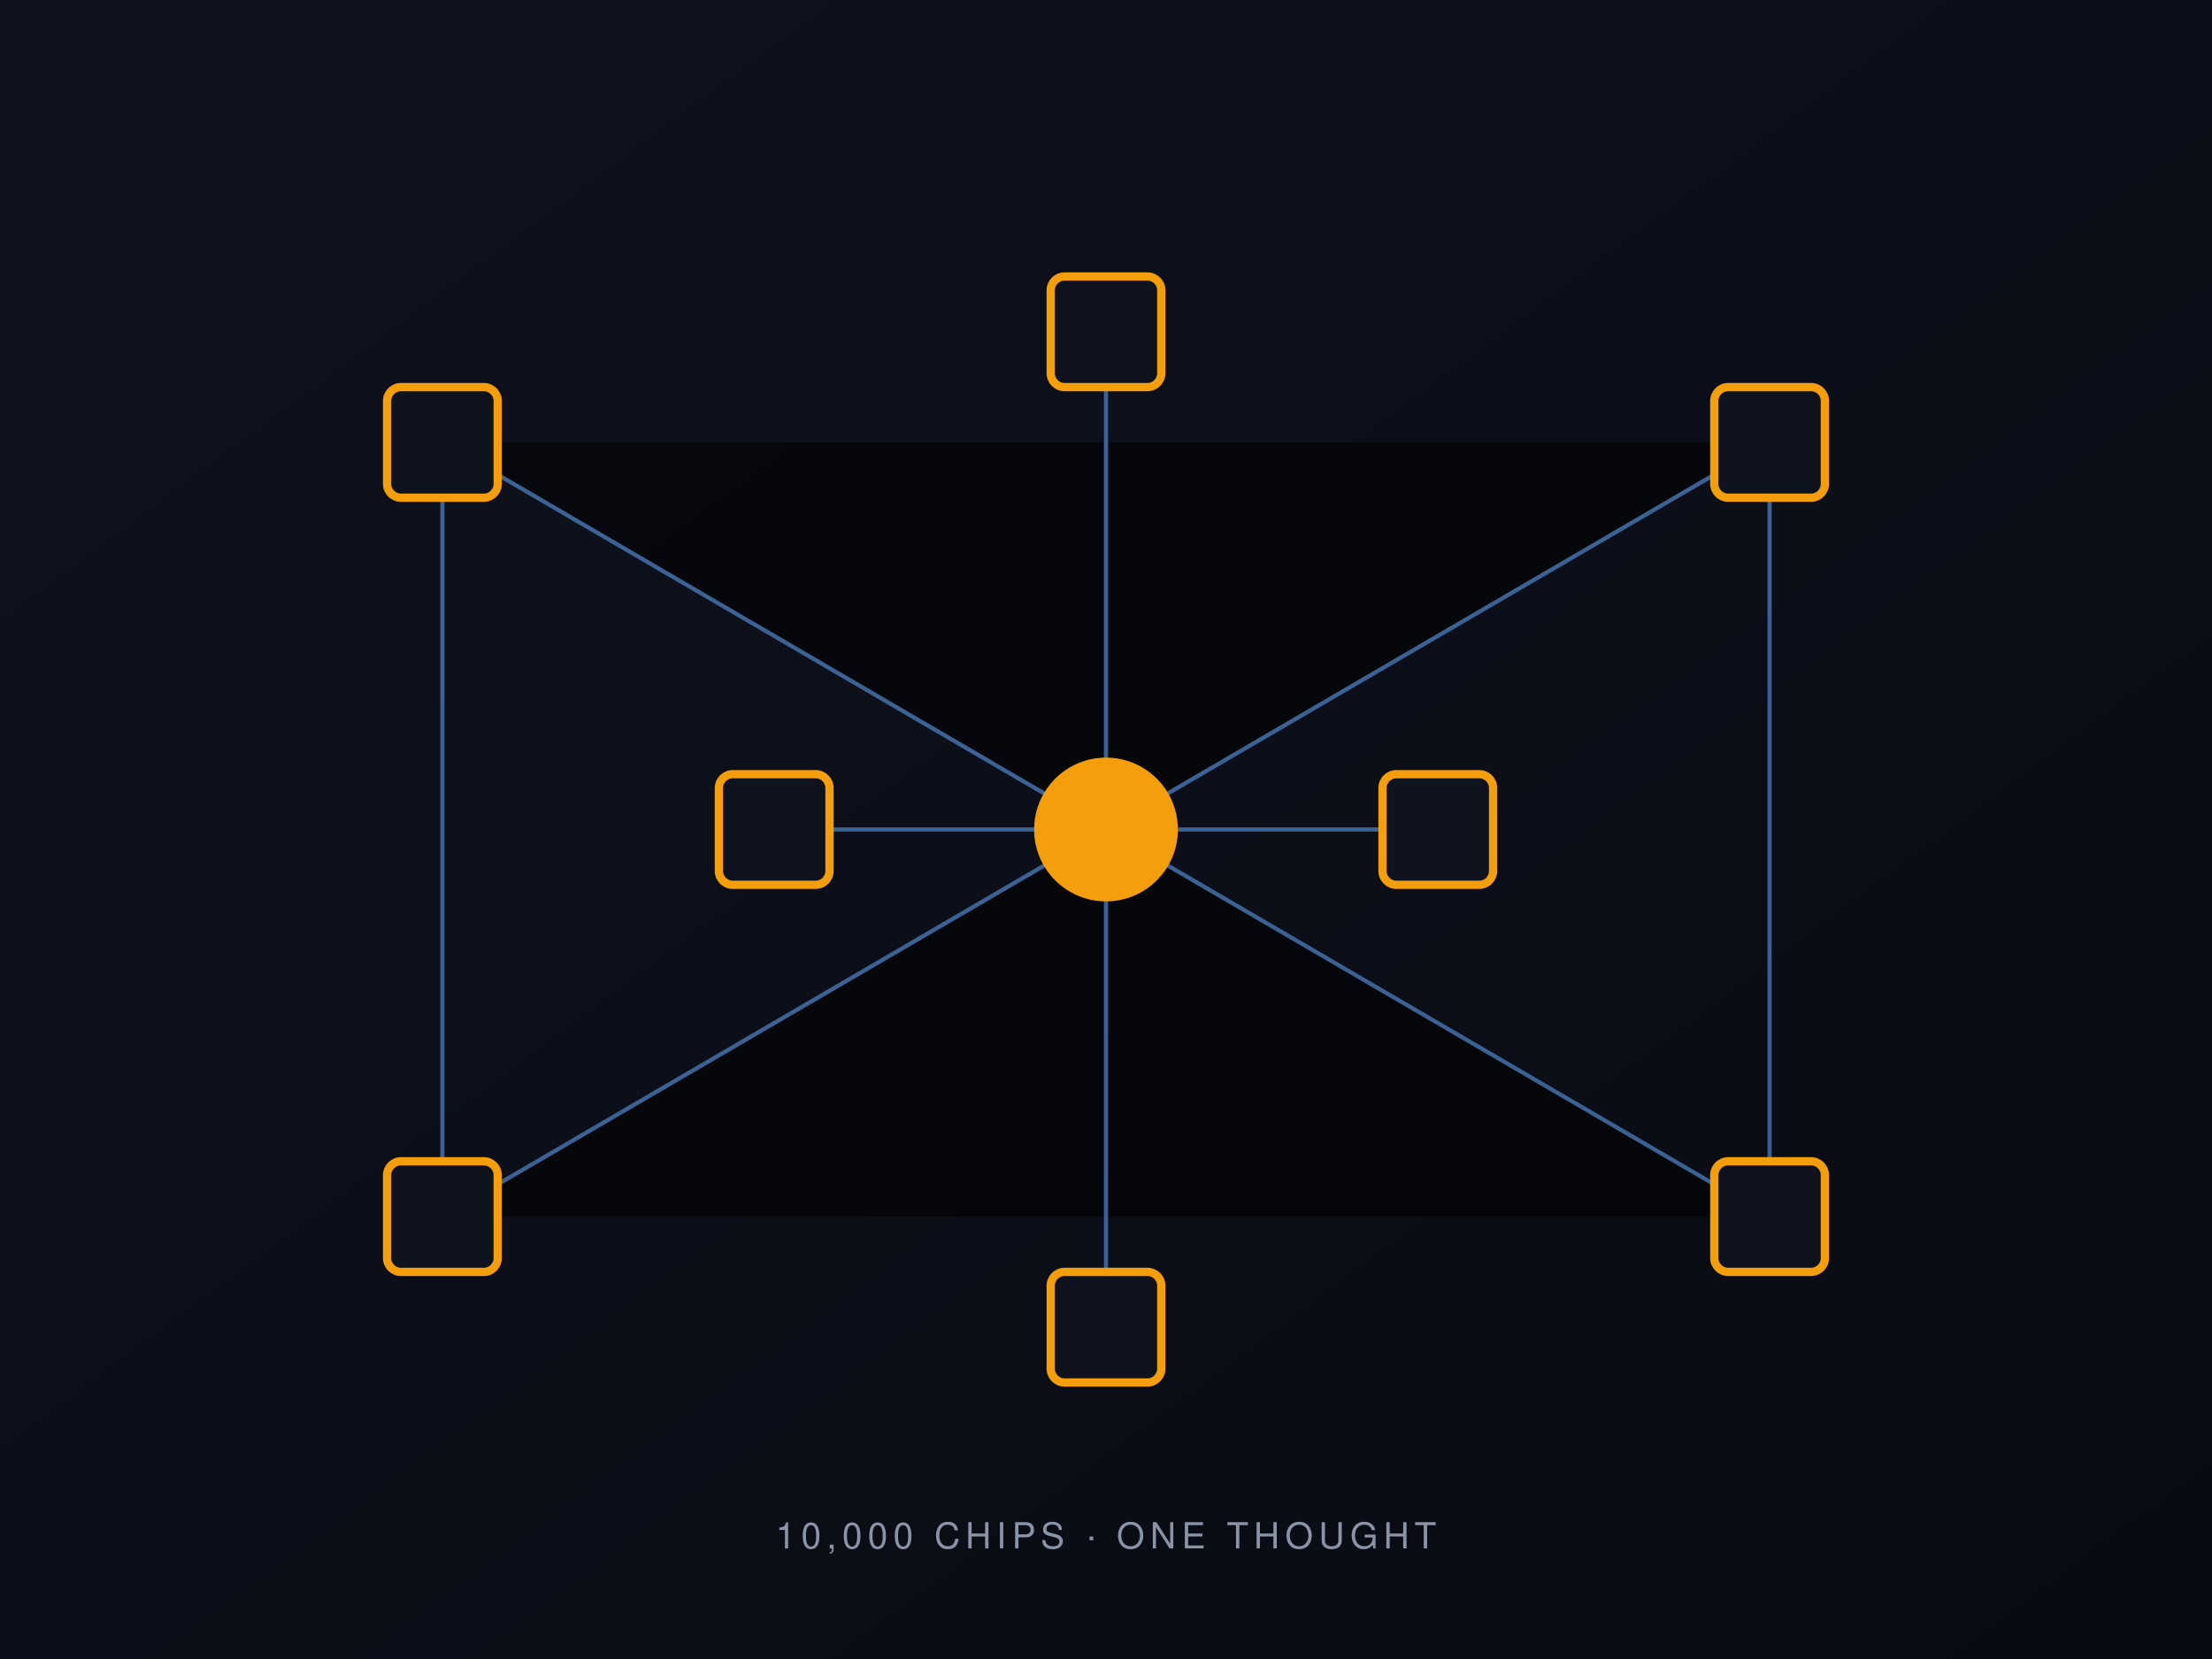
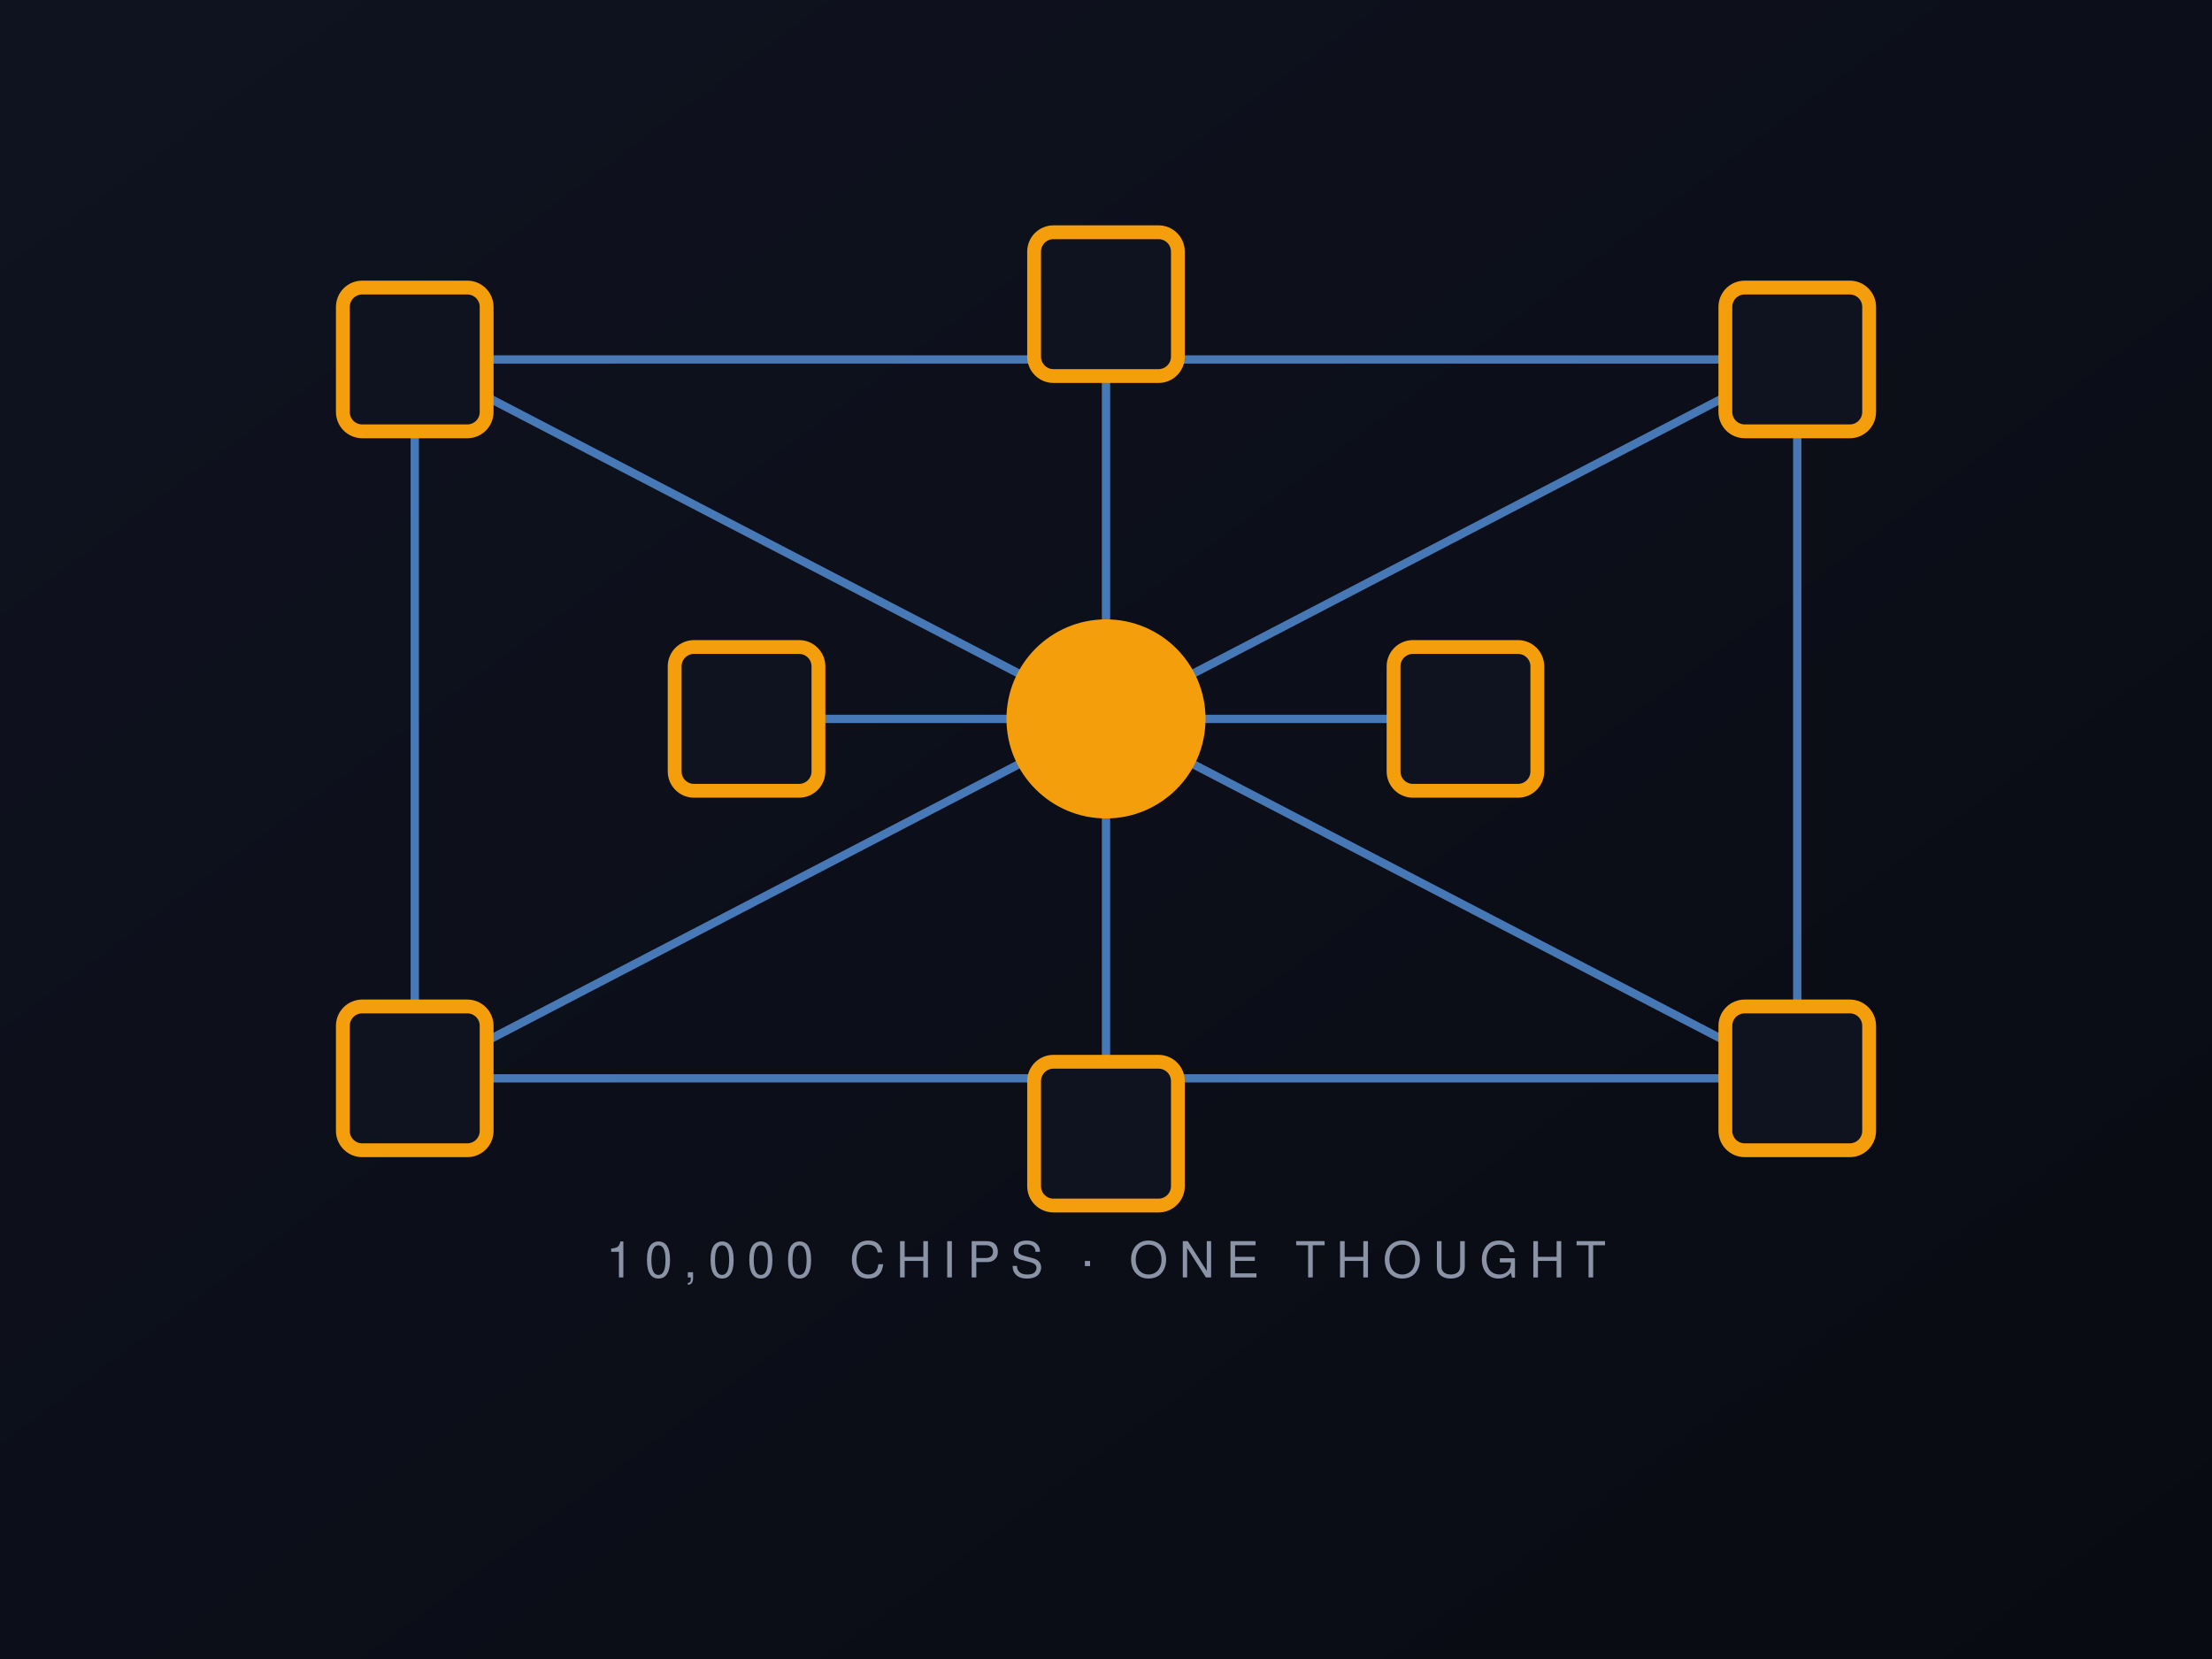
<svg xmlns="http://www.w3.org/2000/svg" viewBox="0 0 800 600">
  <defs>
    <linearGradient id="g" x1="0" y1="0" x2="1" y2="1">
      <stop offset="0" stop-color="#0f1320" />
      <stop offset="1" stop-color="#090b12" />
    </linearGradient>
  </defs>
  <rect width="800" height="600" fill="url(#g)" />
-   <g stroke="#60a5fa" stroke-width="1.5" opacity=".55">
-     <path d="M160 160L400 300L640 160M160 440L400 300L640 440M160 160L160 440M640 160L640 440M160 160L640 440M160 440L640 160M400 120L400 480M280 300L520 300" />
+   <g stroke="#60a5fa" stroke-width="3" opacity=".7" fill="none">
+     <path d="M400 260 L150 130" />
+     <path d="M400 260 L650 130" />
+     <path d="M400 260 L150 390" />
+     <path d="M400 260 L650 390" />
+     <path d="M400 260 L400 110" />
+     <path d="M400 260 L400 410" />
+     <path d="M400 260 L270 260" />
+     <path d="M400 260 L530 260" />
+     <path d="M150 130 H650 M150 390 H650 M150 130 V390 M650 130 V390" />
  </g>
-   <g fill="#0f1320" stroke="#f59e0b" stroke-width="3">
-     <rect x="140" y="140" width="40" height="40" rx="5" />
-     <rect x="620" y="140" width="40" height="40" rx="5" />
-     <rect x="140" y="420" width="40" height="40" rx="5" />
-     <rect x="620" y="420" width="40" height="40" rx="5" />
-     <rect x="380" y="100" width="40" height="40" rx="5" />
-     <rect x="380" y="460" width="40" height="40" rx="5" />
-     <rect x="260" y="280" width="40" height="40" rx="5" />
-     <rect x="500" y="280" width="40" height="40" rx="5" />
+   <g fill="#0f1320" stroke="#f59e0b" stroke-width="5">
+     <rect x="124" y="104" width="52" height="52" rx="7" />
+     <rect x="624" y="104" width="52" height="52" rx="7" />
+     <rect x="124" y="364" width="52" height="52" rx="7" />
+     <rect x="624" y="364" width="52" height="52" rx="7" />
+     <rect x="374" y="84" width="52" height="52" rx="7" />
+     <rect x="374" y="384" width="52" height="52" rx="7" />
+     <rect x="244" y="234" width="52" height="52" rx="7" />
+     <rect x="504" y="234" width="52" height="52" rx="7" />
  </g>
-   <circle cx="400" cy="300" r="26" fill="#f59e0b" />
-   <text x="400" y="560" text-anchor="middle" font-family="-apple-system,Helvetica,Arial,sans-serif" font-size="13" fill="#8b93a7" letter-spacing="2">10,000 CHIPS · ONE THOUGHT</text>
+   <circle cx="400" cy="260" r="36" fill="#f59e0b" />
+   <text x="400" y="462" font-family="-apple-system,Helvetica,Arial,sans-serif" font-size="18" fill="#8b93a7" letter-spacing="4" text-anchor="middle">10,000 CHIPS · ONE THOUGHT</text>
</svg>
